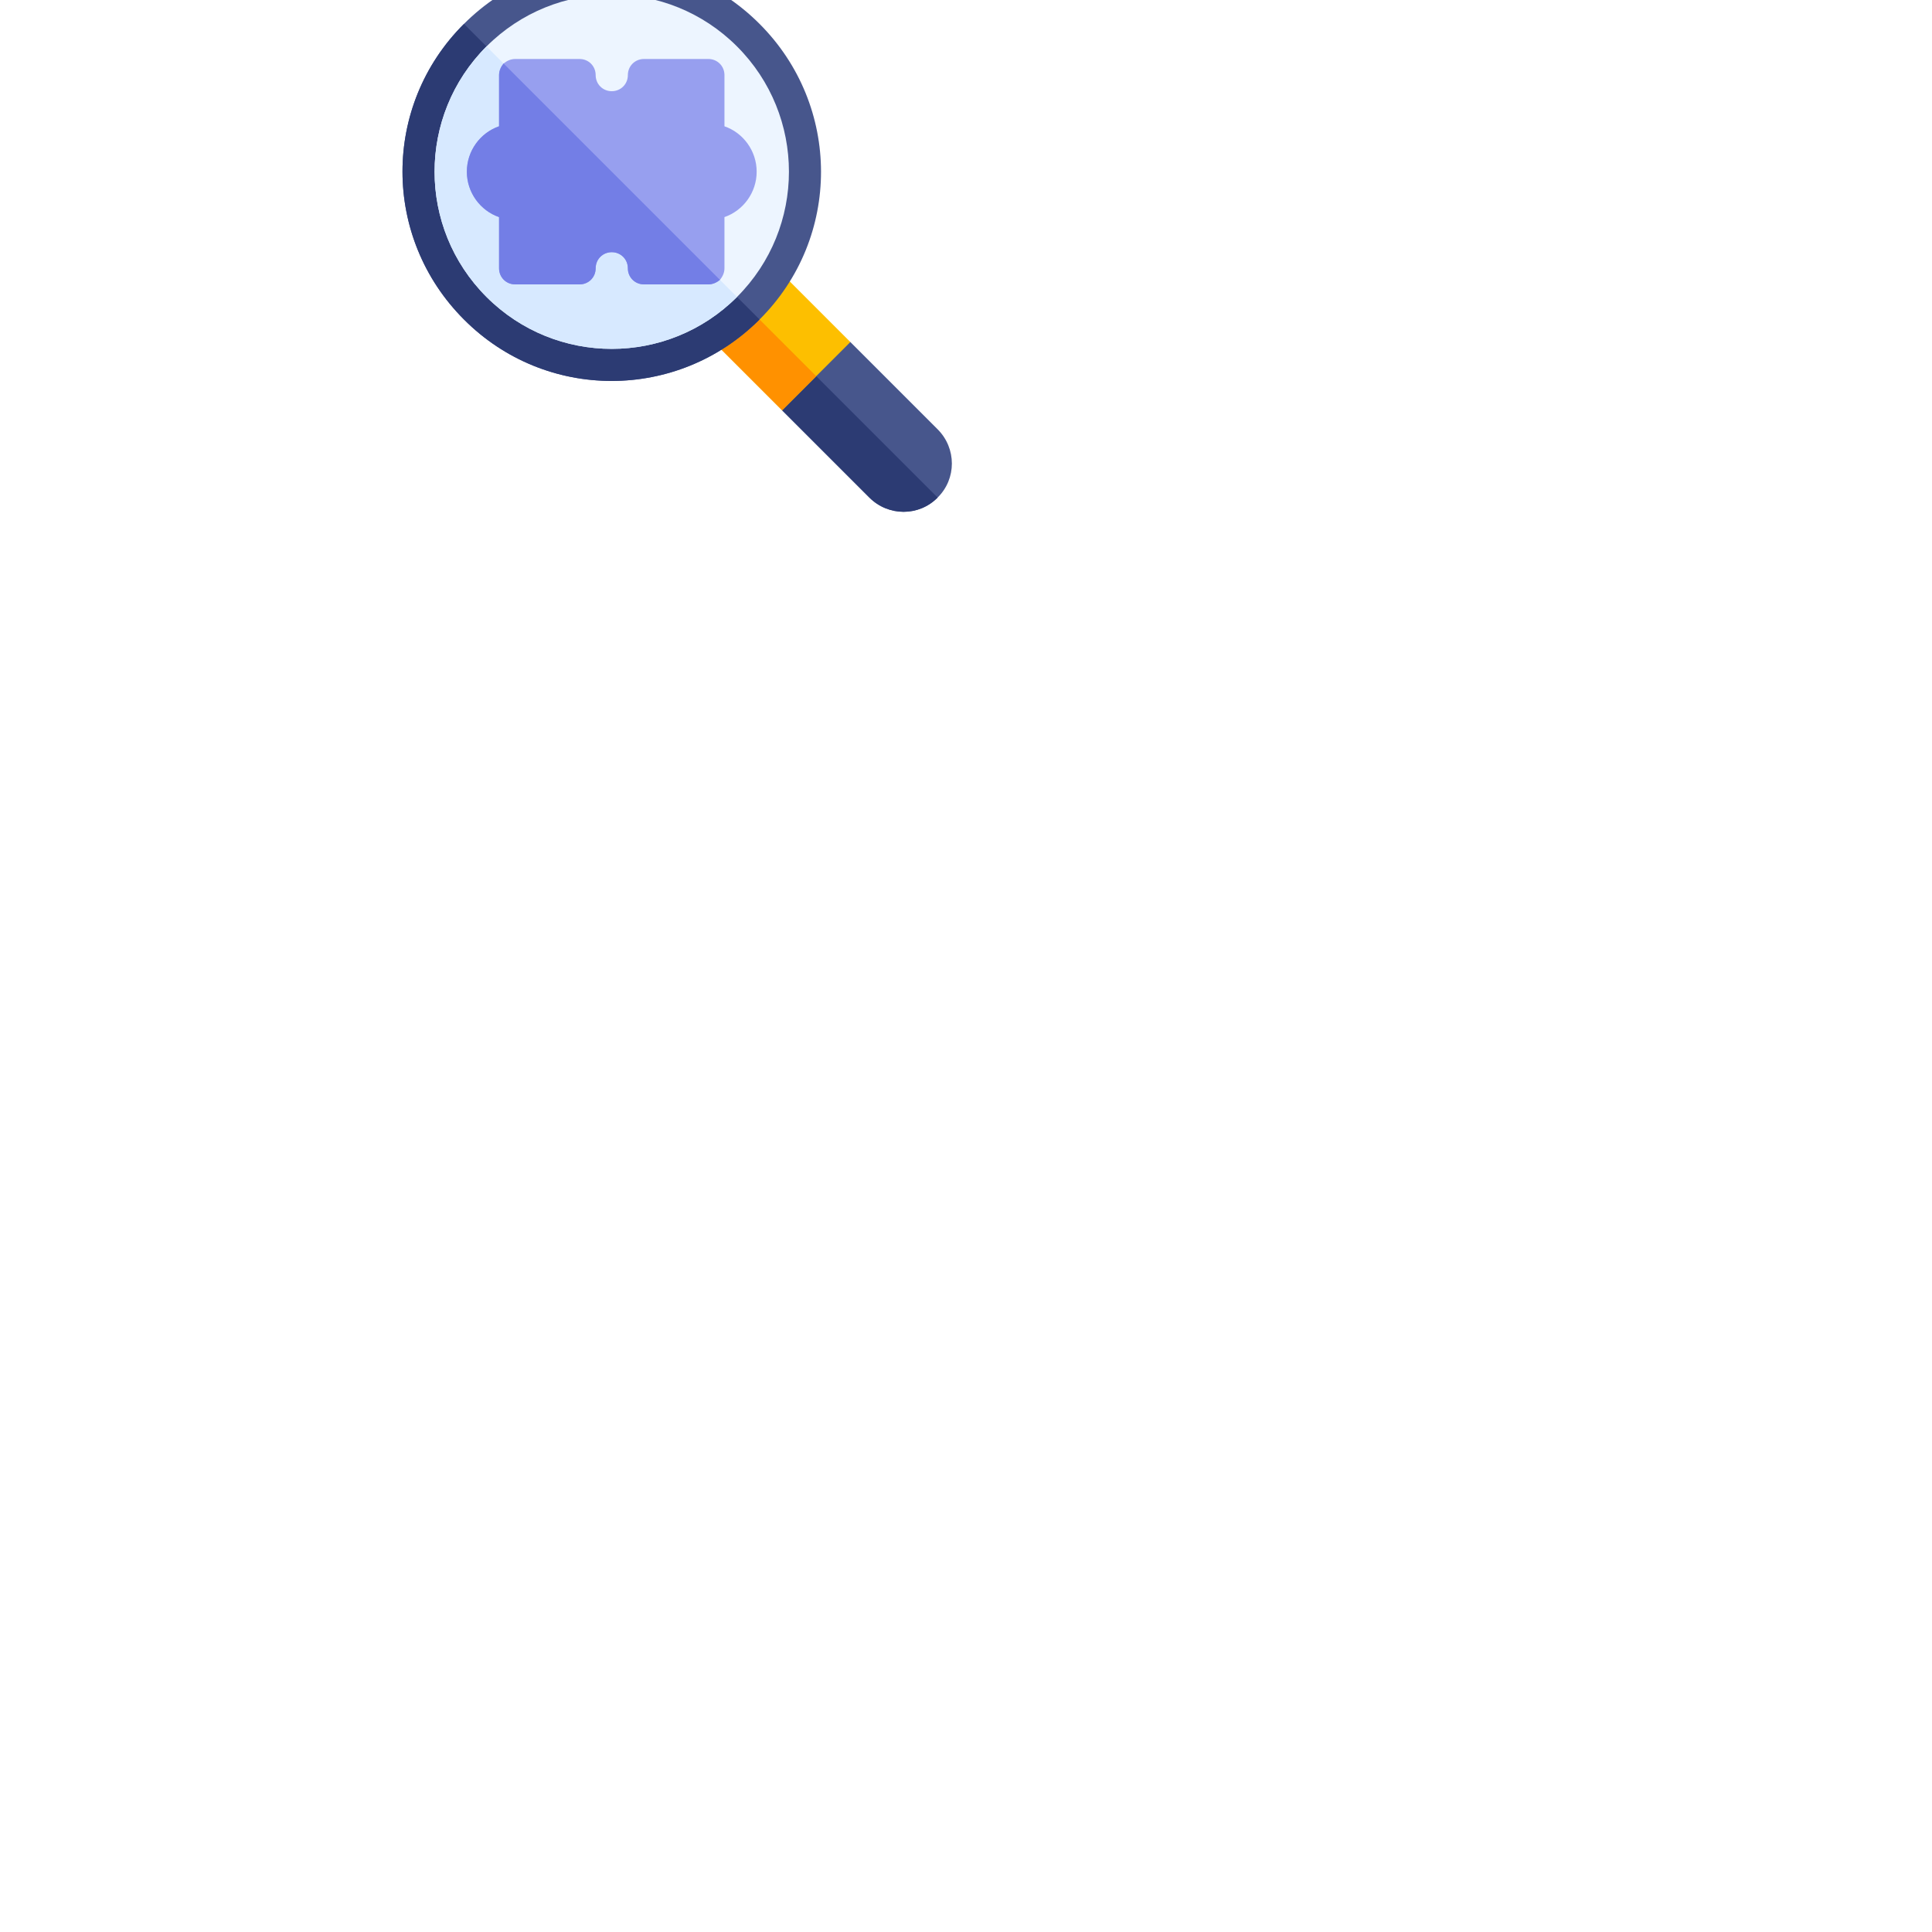
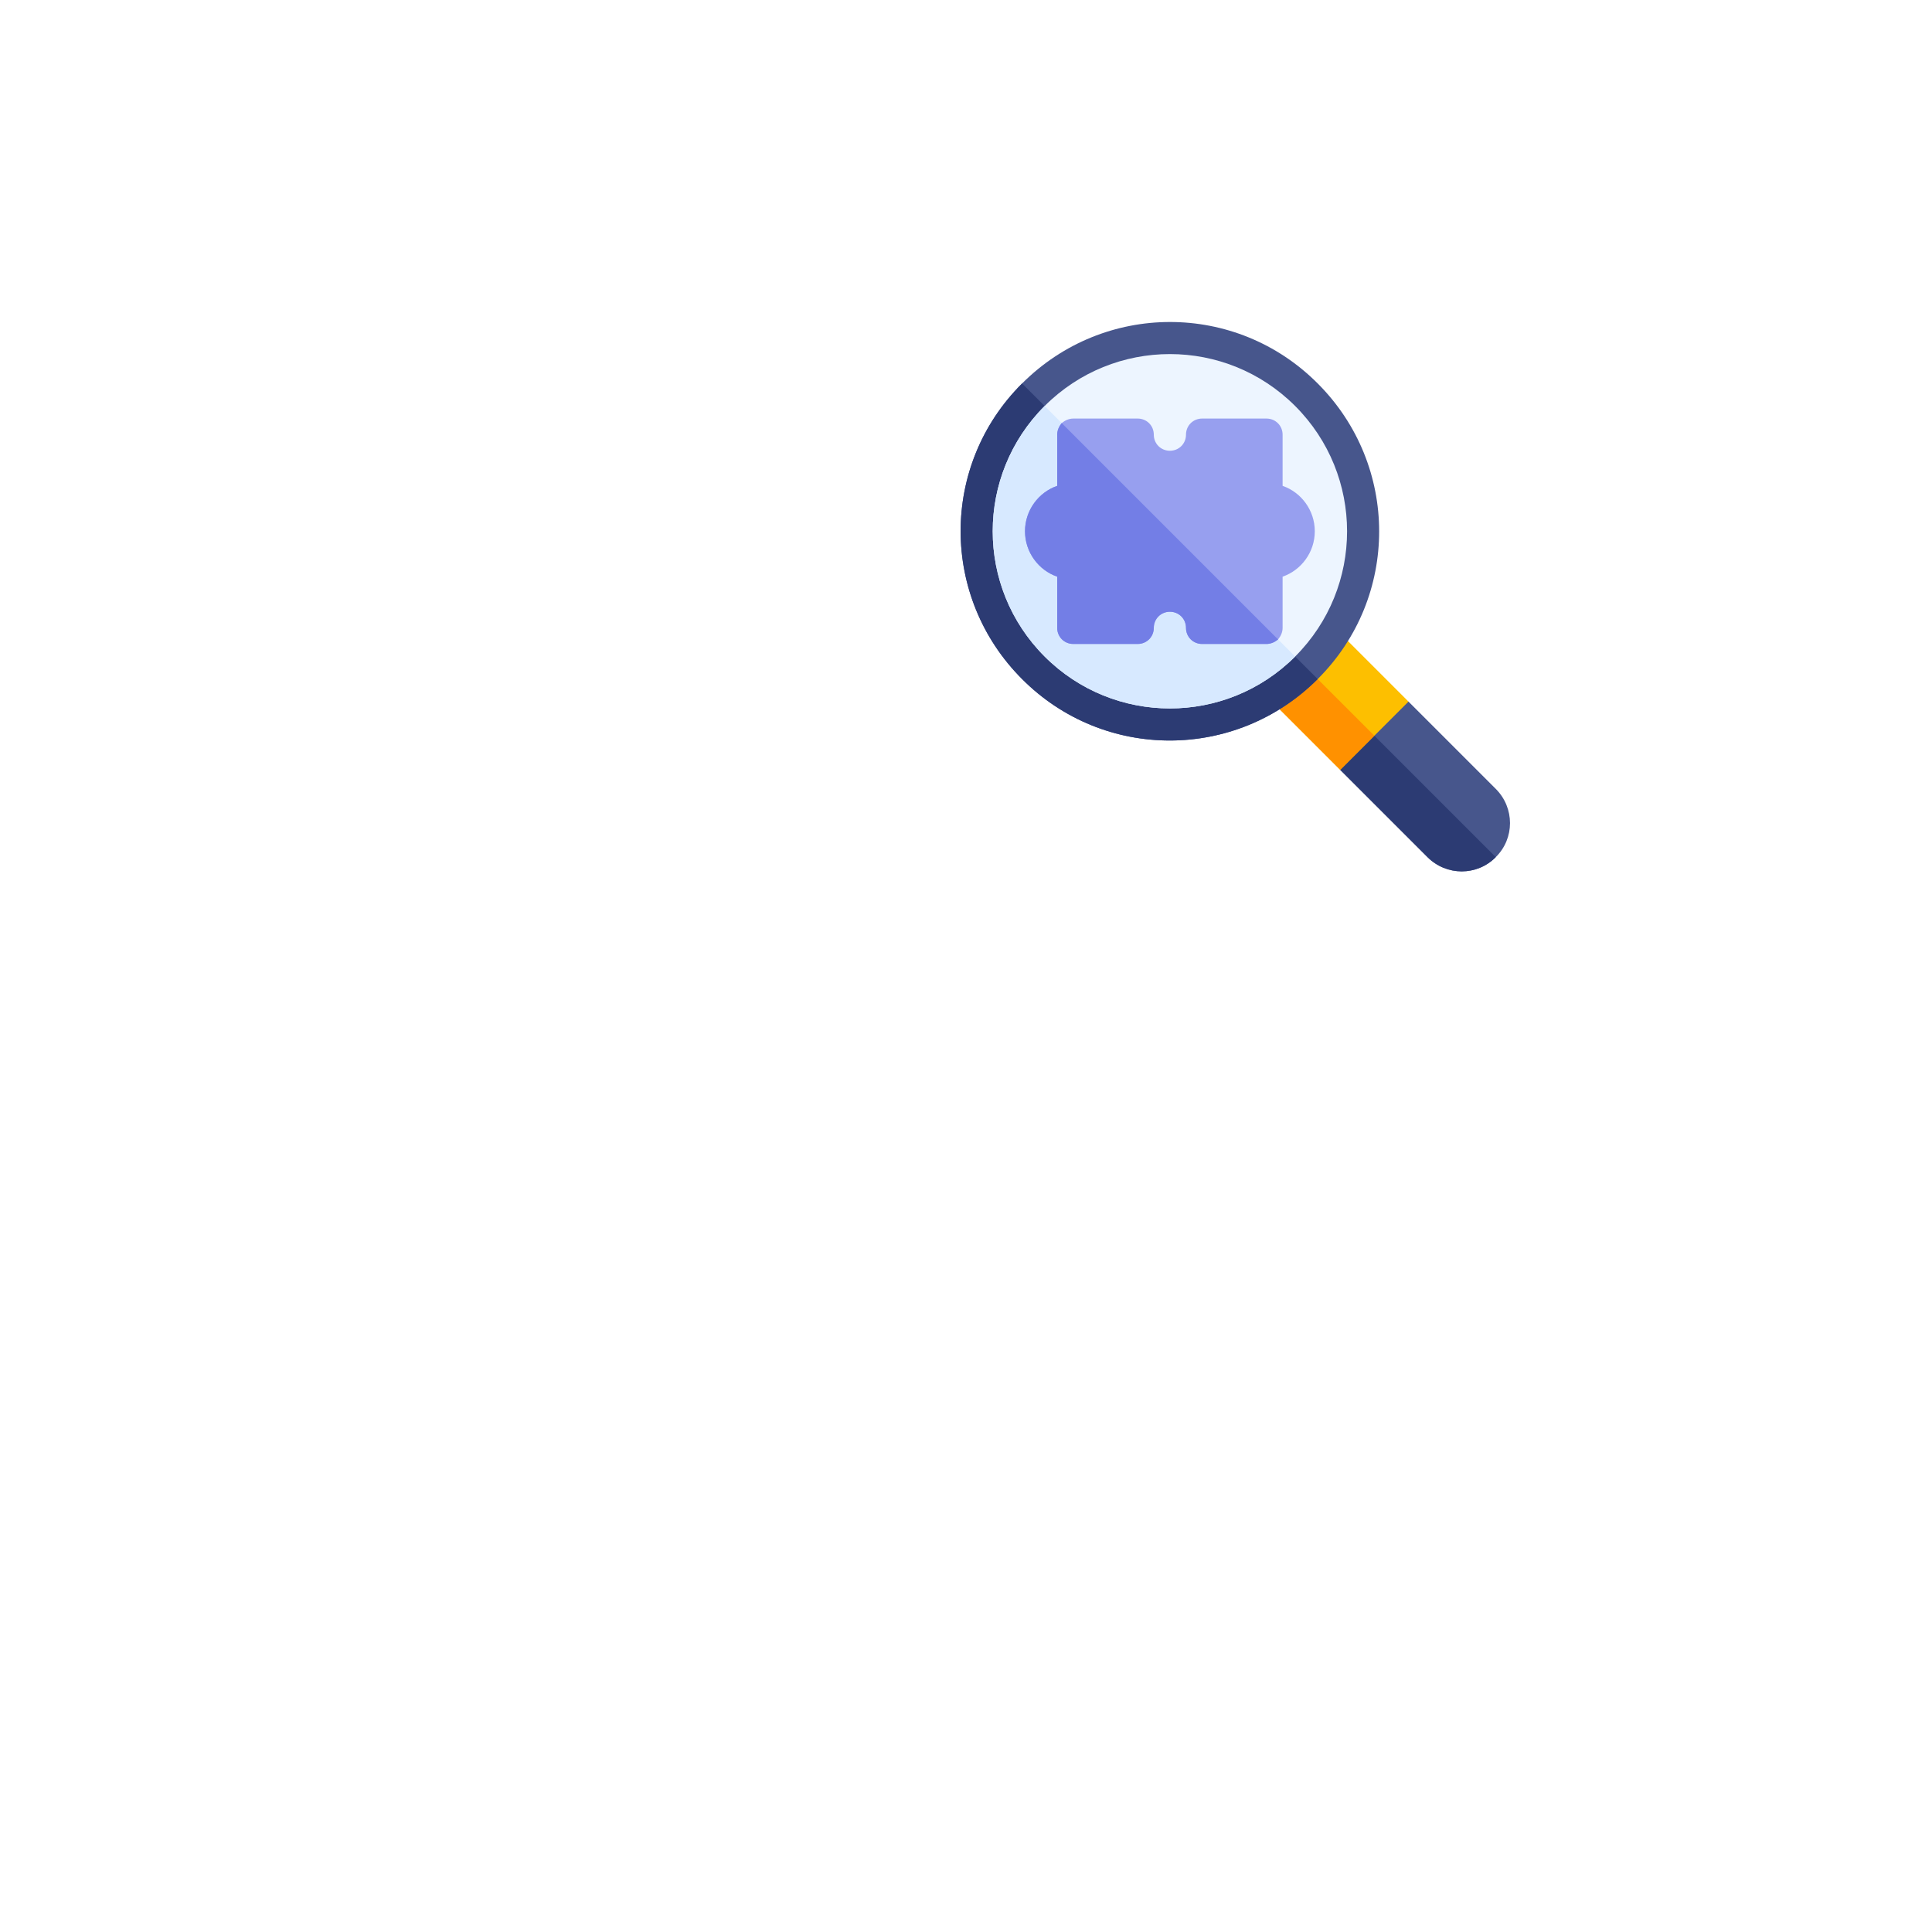
- <svg xmlns="http://www.w3.org/2000/svg" version="1.1" id="Capa_1" x="0px" y="0px" viewBox="500 35 50 1800" xml:space="preserve" width="50" height="50">
+ <svg xmlns="http://www.w3.org/2000/svg" version="1.1" id="Capa_1" x="0px" y="0px" viewBox="0 -300 10 1800" xml:space="preserve" width="50" height="50">
  <g>
    <path style="fill:#47568C;" d="M498.563,498.563c-17.401,17.701-45.899,17.701-63.6,0l-81.301-81.301l1.8-61.8l61.8-1.8   l81.301,81.301C516.264,452.662,516.264,481.162,498.563,498.563z" />
    <path style="fill:#2C3B73;" d="M498.563,498.563c-17.401,17.701-45.899,17.701-63.6,0l-81.301-81.301l1.8-61.8L498.563,498.563z" />
    <path style="fill:#FDBF00;" d="M417.262,353.662l-63.6,63.6l-65.099-65.099c-5.7-5.7-5.7-15.3,0-21l42.599-42.599   c5.7-5.7,15.3-5.7,21,0L417.262,353.662z" />
    <path style="fill:#FF9100;" d="M385.462,385.462l-31.8,31.8l-65.099-65.099c-5.7-5.7-5.7-15.3,0-21l21.301-21.301L385.462,385.462z   " />
    <path style="fill:#47568C;" d="M332.664,57.262c-76.201-76.5-199.2-76.199-275.402,0c-76.5,76.201-76.199,199.2,0,275.4   c76.201,76.501,199.2,76.201,275.402,0C409.163,256.463,408.863,133.463,332.664,57.262z" />
    <path style="fill:#2C3B73;" d="M332.664,332.662c-76.201,76.201-199.2,76.501-275.402,0c-76.199-76.199-76.5-199.199,0-275.4   L332.664,332.662z" />
    <path style="fill:#EDF5FF;" d="M311.663,311.663c-64.501,64.499-168.9,64.499-233.401,0c-64.499-64.501-64.499-168.9,0-233.401   c64.501-64.501,168.9-64.501,233.401,0C376.162,142.763,376.162,247.163,311.663,311.663z" />
    <path style="fill:#D7E9FF;" d="M311.663,311.663c-64.501,64.499-168.9,64.499-233.401,0c-64.499-64.501-64.499-168.9,0-233.401   L311.663,311.663z" />
    <path style="fill:#979FEF;" d="M299.963,152.662v-47.699c0-8.401-6.599-15-15-15h-60c-8.401,0-15,6.599-15,15   c0,8.399-6.599,15-15,15s-15-6.601-15-15c0-8.401-6.599-15-15-15h-60c-4.2,0-7.8,1.8-10.8,4.2c-2.401,2.999-4.2,6.599-4.2,10.8   v47.699c-17.401,6-30,22.8-30,42.301c0,19.499,12.599,36.299,30,42.299v47.701c0,8.399,6.599,15,15,15h60c8.401,0,15-6.601,15-15   c0-8.401,6.599-15,15-15s15,6.599,15,15c0,8.399,6.599,15,15,15h60c4.2,0,7.8-1.8,10.8-4.2c2.401-2.999,4.2-6.599,4.2-10.8v-47.701   c17.401-6,30-22.8,30-42.299C329.963,175.462,317.363,158.662,299.963,152.662z" />
    <path style="fill:#737EE6;" d="M94.163,94.163l201.599,201.599c-2.999,2.401-6.599,4.2-10.8,4.2h-60c-8.401,0-15-6.601-15-15   c0-8.401-6.599-15-15-15s-15,6.599-15,15c0,8.399-6.599,15-15,15h-60c-8.401,0-15-6.601-15-15v-47.701c-17.401-6-30-22.8-30-42.299   c0-19.501,12.599-36.301,30-42.301v-47.699C89.963,100.763,91.763,97.163,94.163,94.163z" />
  </g>
</svg>
